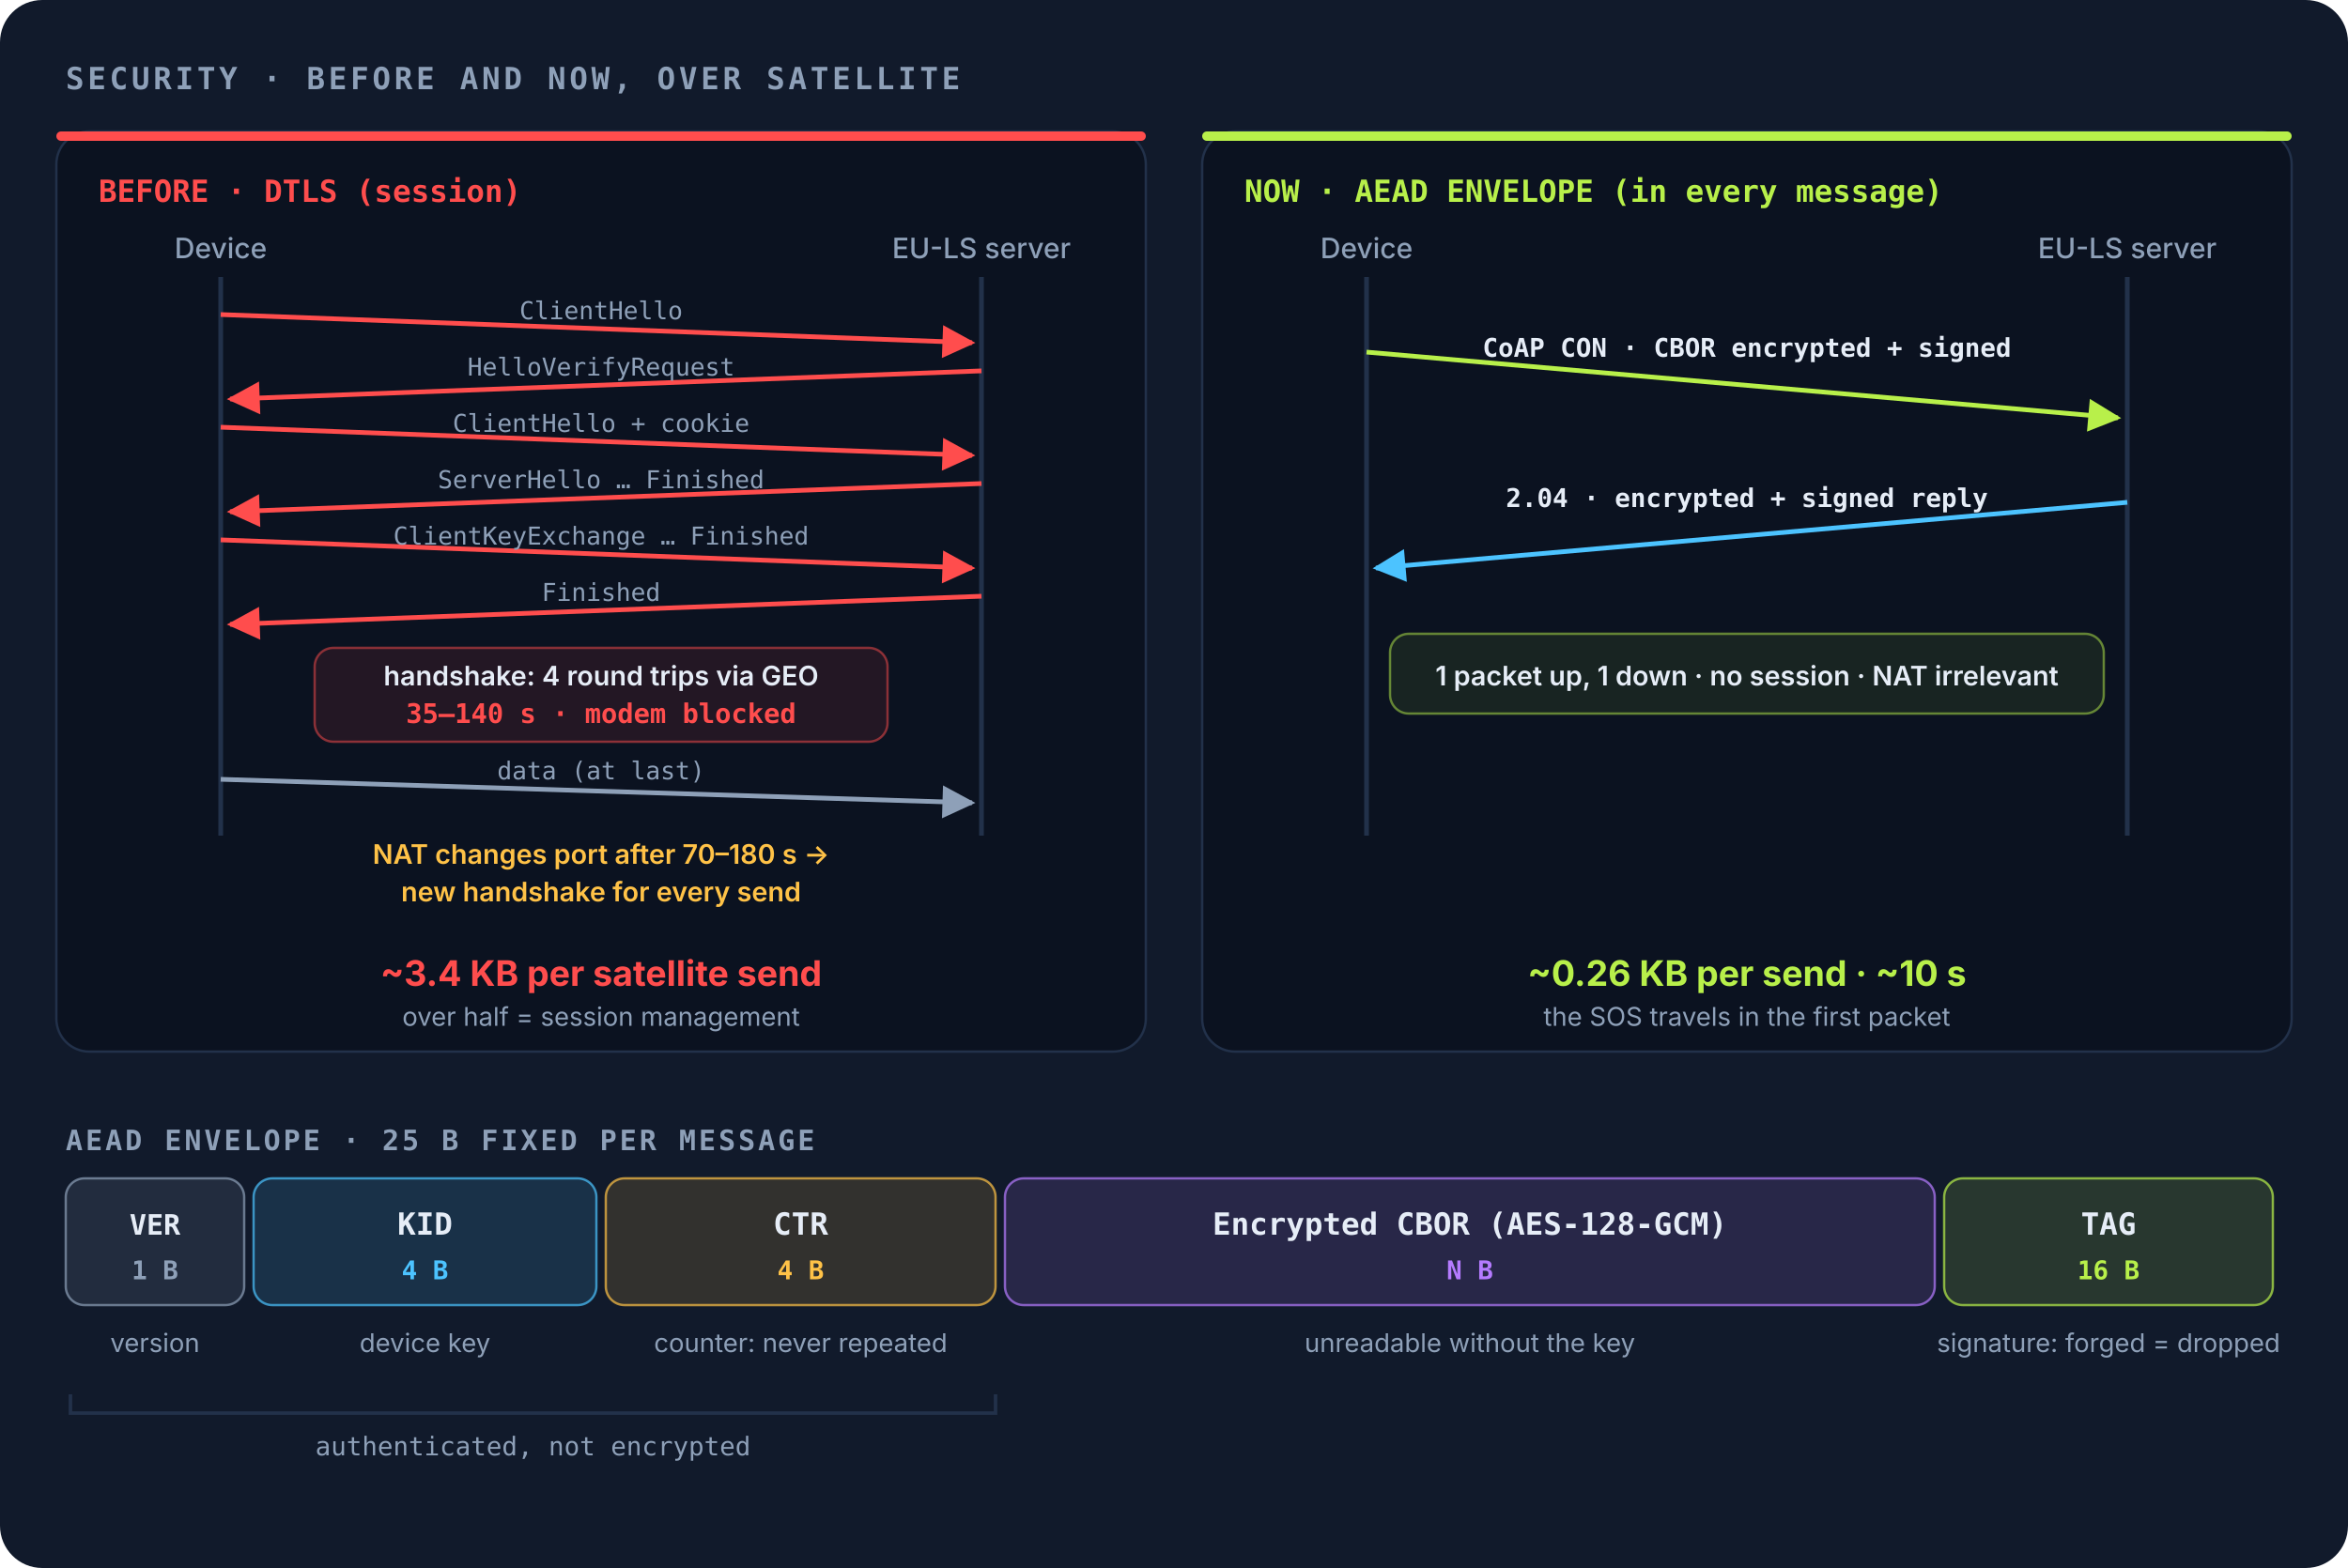
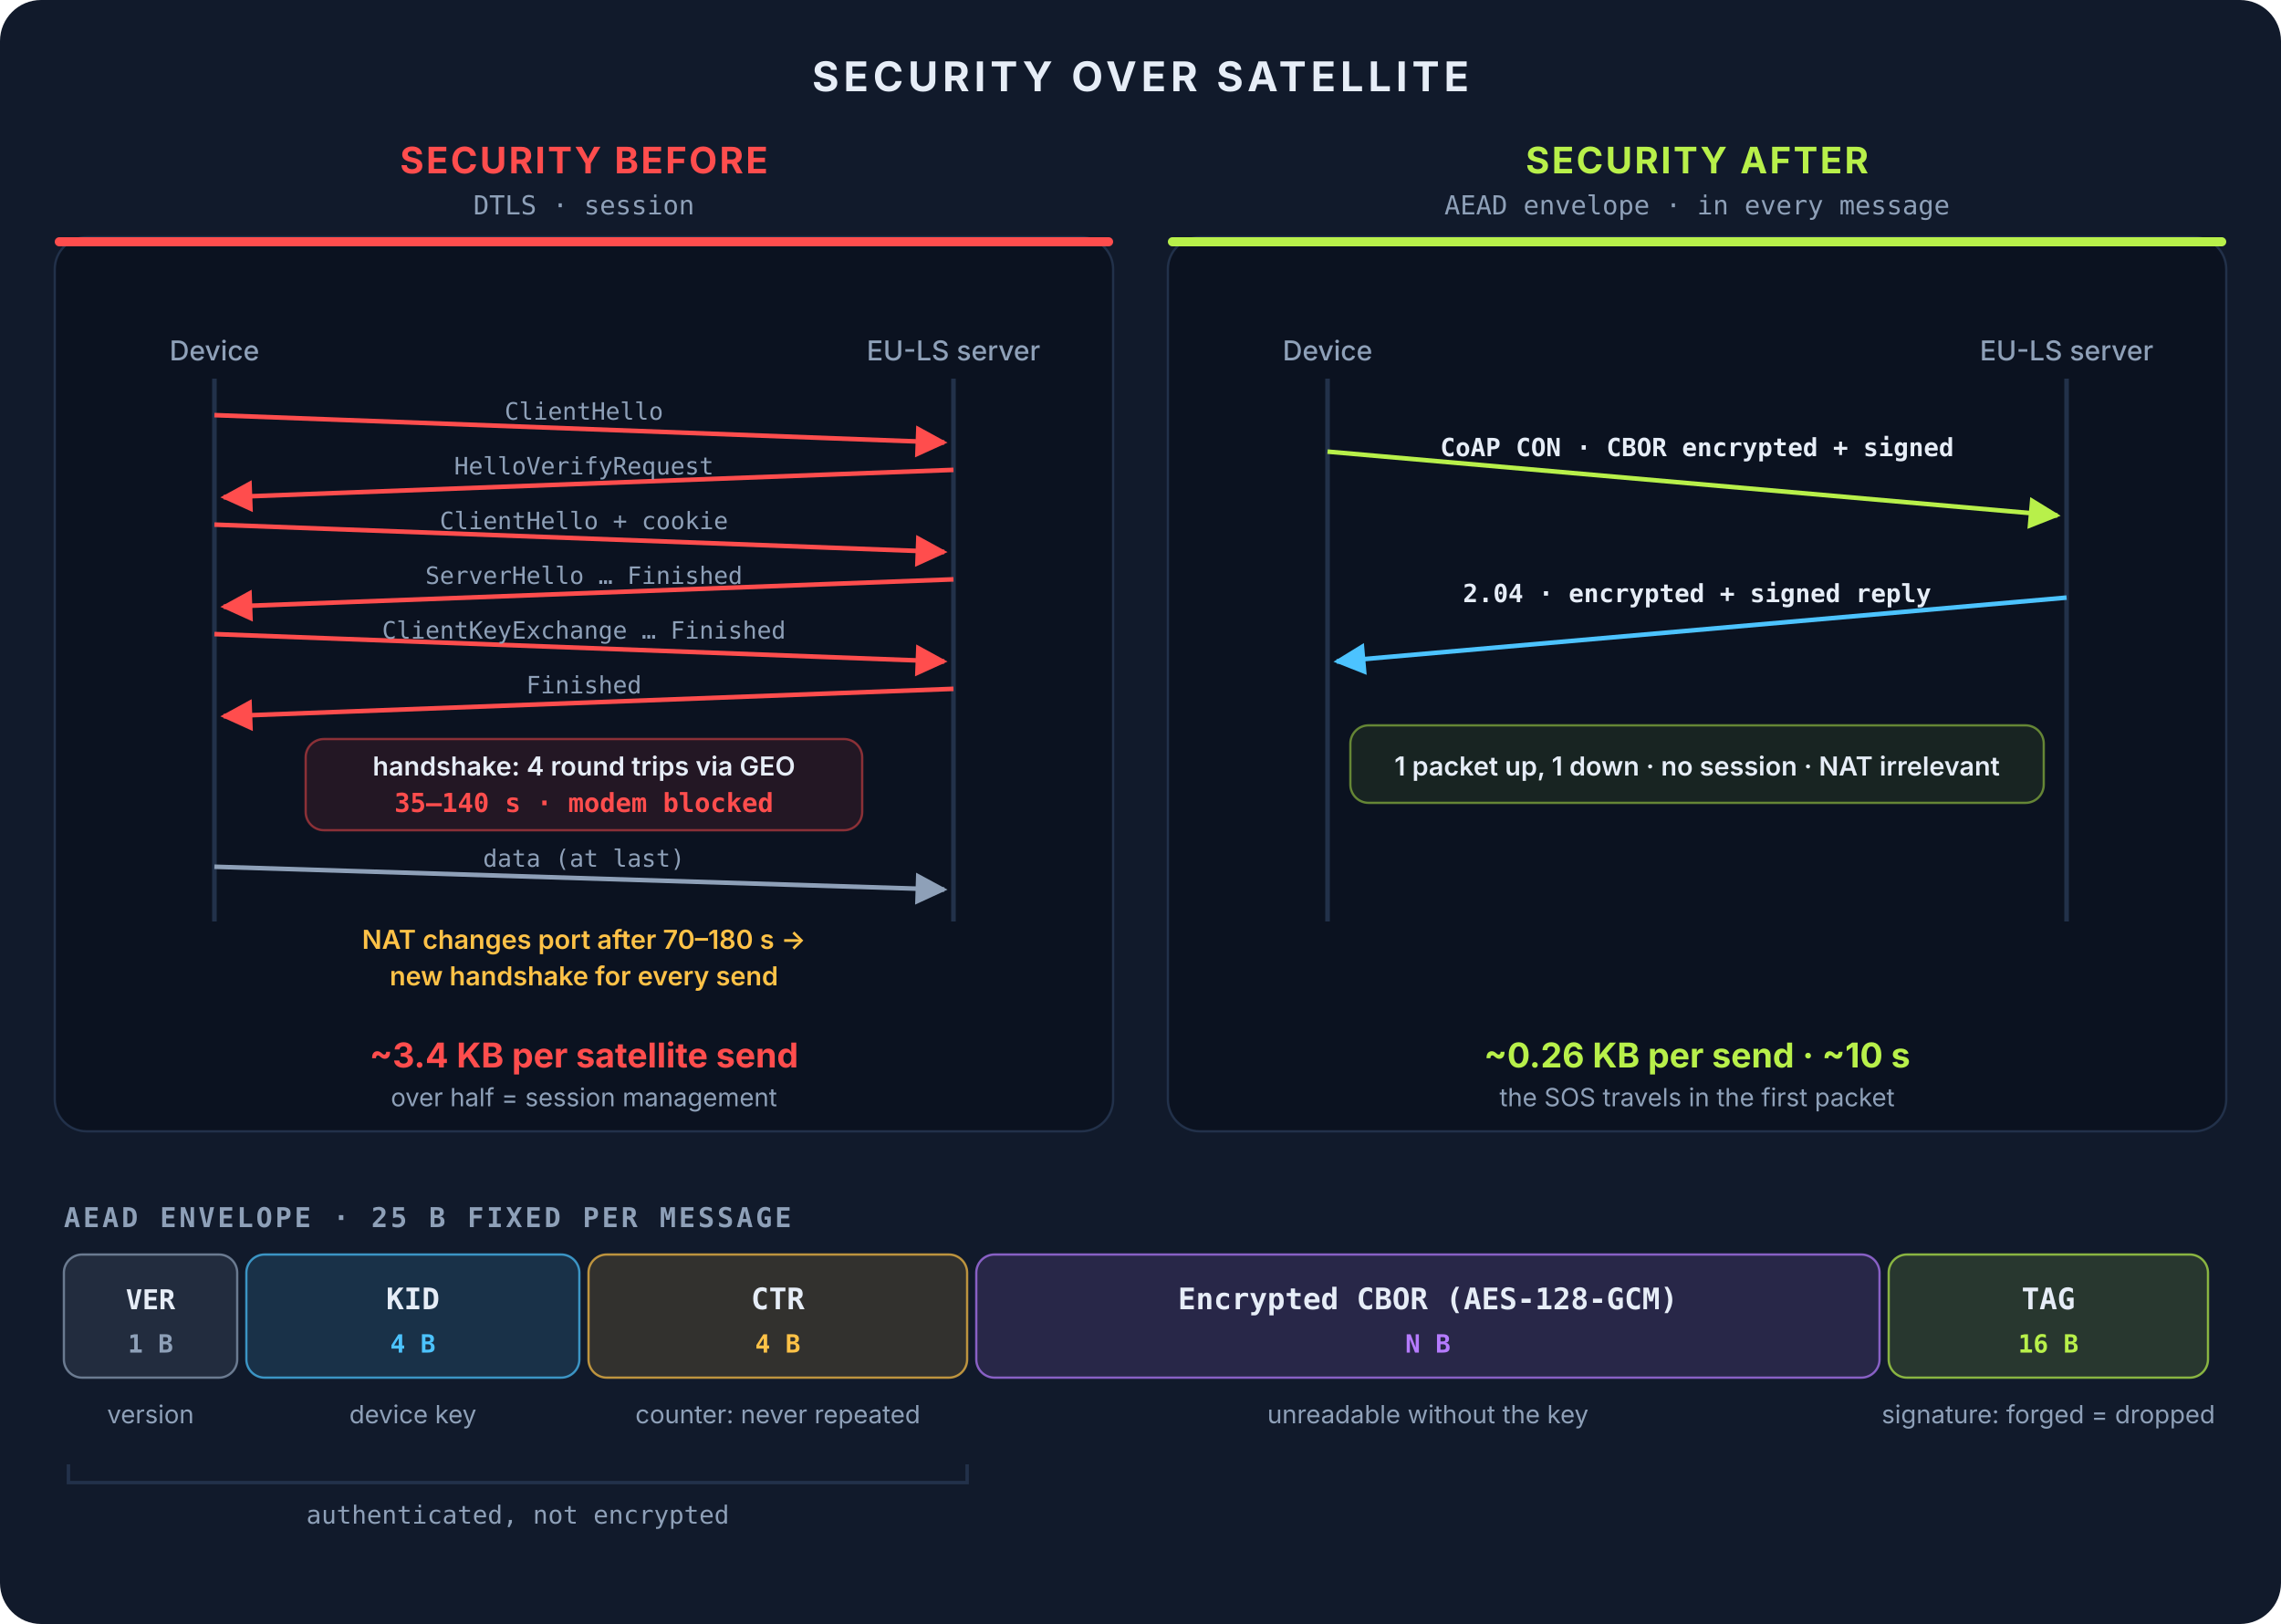
- <svg xmlns="http://www.w3.org/2000/svg" viewBox="0 0 1000 668" width="1000" height="668" role="img" aria-labelledby="t">
+ <svg xmlns="http://www.w3.org/2000/svg" viewBox="0 0 1000 712" width="1000" height="712" role="img" aria-labelledby="t">
  <defs>
    <marker id="a-FF4D4D" viewBox="0 0 10 10" refX="9" refY="5" markerWidth="7" markerHeight="7" orient="auto-start-reverse">
      <path d="M0,0 L10,5 L0,10 z" fill="#FF4D4D" />
    </marker>
    <marker id="a-B8F04A" viewBox="0 0 10 10" refX="9" refY="5" markerWidth="7" markerHeight="7" orient="auto-start-reverse">
      <path d="M0,0 L10,5 L0,10 z" fill="#B8F04A" />
    </marker>
    <marker id="a-8EA0B8" viewBox="0 0 10 10" refX="9" refY="5" markerWidth="7" markerHeight="7" orient="auto-start-reverse">
      <path d="M0,0 L10,5 L0,10 z" fill="#8EA0B8" />
    </marker>
    <marker id="a-4CC3FF" viewBox="0 0 10 10" refX="9" refY="5" markerWidth="7" markerHeight="7" orient="auto-start-reverse">
      <path d="M0,0 L10,5 L0,10 z" fill="#4CC3FF" />
    </marker>
  </defs>
-   <rect width="1000" height="668" rx="18" fill="#111A2B" />
-   <text x="28" y="38" font-family="JetBrains Mono,ui-monospace,monospace" font-size="13" font-weight="600" fill="#8EA0B8" text-anchor="start" letter-spacing="1.5">SECURITY · BEFORE AND NOW, OVER SATELLITE</text>
-   <rect x="24" y="56" width="464" height="392" rx="14" fill="#0B1220" stroke="#22314A" />
-   <rect x="24" y="56" width="464" height="4" rx="2" fill="#FF4D4D" />
-   <text x="42" y="86" font-family="JetBrains Mono,ui-monospace,monospace" font-size="13" font-weight="600" fill="#FF4D4D" text-anchor="start">BEFORE · DTLS (session)</text>
-   <text x="94" y="110" font-family="Inter,system-ui,sans-serif" font-size="12" font-weight="500" fill="#8EA0B8" text-anchor="middle">Device</text>
-   <line x1="94" y1="118" x2="94" y2="356" stroke="#22314A" stroke-width="2" />
-   <text x="418" y="110" font-family="Inter,system-ui,sans-serif" font-size="12" font-weight="500" fill="#8EA0B8" text-anchor="middle">EU-LS server</text>
-   <line x1="418" y1="118" x2="418" y2="356" stroke="#22314A" stroke-width="2" />
-   <rect x="512" y="56" width="464" height="392" rx="14" fill="#0B1220" stroke="#22314A" />
-   <rect x="512" y="56" width="464" height="4" rx="2" fill="#B8F04A" />
-   <text x="530" y="86" font-family="JetBrains Mono,ui-monospace,monospace" font-size="13" font-weight="600" fill="#B8F04A" text-anchor="start">NOW · AEAD ENVELOPE (in every message)</text>
-   <text x="582" y="110" font-family="Inter,system-ui,sans-serif" font-size="12" font-weight="500" fill="#8EA0B8" text-anchor="middle">Device</text>
-   <line x1="582" y1="118" x2="582" y2="356" stroke="#22314A" stroke-width="2" />
-   <text x="906" y="110" font-family="Inter,system-ui,sans-serif" font-size="12" font-weight="500" fill="#8EA0B8" text-anchor="middle">EU-LS server</text>
-   <line x1="906" y1="118" x2="906" y2="356" stroke="#22314A" stroke-width="2" />
-   <line x1="94" y1="134" x2="414" y2="146" stroke="#FF4D4D" stroke-width="2" marker-end="url(#a-FF4D4D)" />
-   <text x="256.0" y="136" font-family="JetBrains Mono,ui-monospace,monospace" font-size="10.5" font-weight="400" fill="#8EA0B8" text-anchor="middle">ClientHello</text>
-   <line x1="418" y1="158" x2="98" y2="170" stroke="#FF4D4D" stroke-width="2" marker-end="url(#a-FF4D4D)" />
-   <text x="256.0" y="160" font-family="JetBrains Mono,ui-monospace,monospace" font-size="10.5" font-weight="400" fill="#8EA0B8" text-anchor="middle">HelloVerifyRequest</text>
-   <line x1="94" y1="182" x2="414" y2="194" stroke="#FF4D4D" stroke-width="2" marker-end="url(#a-FF4D4D)" />
-   <text x="256.0" y="184" font-family="JetBrains Mono,ui-monospace,monospace" font-size="10.5" font-weight="400" fill="#8EA0B8" text-anchor="middle">ClientHello + cookie</text>
-   <line x1="418" y1="206" x2="98" y2="218" stroke="#FF4D4D" stroke-width="2" marker-end="url(#a-FF4D4D)" />
-   <text x="256.0" y="208" font-family="JetBrains Mono,ui-monospace,monospace" font-size="10.5" font-weight="400" fill="#8EA0B8" text-anchor="middle">ServerHello … Finished</text>
-   <line x1="94" y1="230" x2="414" y2="242" stroke="#FF4D4D" stroke-width="2" marker-end="url(#a-FF4D4D)" />
-   <text x="256.0" y="232" font-family="JetBrains Mono,ui-monospace,monospace" font-size="10.5" font-weight="400" fill="#8EA0B8" text-anchor="middle">ClientKeyExchange … Finished</text>
-   <line x1="418" y1="254" x2="98" y2="266" stroke="#FF4D4D" stroke-width="2" marker-end="url(#a-FF4D4D)" />
-   <text x="256.0" y="256" font-family="JetBrains Mono,ui-monospace,monospace" font-size="10.5" font-weight="400" fill="#8EA0B8" text-anchor="middle">Finished</text>
-   <rect x="134" y="276" width="244" height="40" rx="8" fill="#FF4D4D" fill-opacity=".10" stroke="#FF4D4D" stroke-opacity=".5" />
-   <text x="256.0" y="292" font-family="Inter,system-ui,sans-serif" font-size="11.5" font-weight="600" fill="#E6EDF7" text-anchor="middle">handshake: 4 round trips via GEO</text>
-   <text x="256.0" y="308" font-family="JetBrains Mono,ui-monospace,monospace" font-size="11.5" font-weight="600" fill="#FF4D4D" text-anchor="middle">35–140 s · modem blocked</text>
-   <line x1="94" y1="332" x2="414" y2="342" stroke="#8EA0B8" stroke-width="2" marker-end="url(#a-8EA0B8)" />
-   <text x="256.0" y="332" font-family="JetBrains Mono,ui-monospace,monospace" font-size="10.5" font-weight="400" fill="#8EA0B8" text-anchor="middle">data (at last)</text>
-   <text x="256" y="368" font-family="Inter,system-ui,sans-serif" font-size="11.5" font-weight="600" fill="#FFC247" text-anchor="middle">NAT changes port after 70–180 s →</text>
-   <text x="256" y="384" font-family="Inter,system-ui,sans-serif" font-size="11.5" font-weight="600" fill="#FFC247" text-anchor="middle">new handshake for every send</text>
-   <text x="256" y="420" font-family="Space Grotesk,Inter,sans-serif" font-size="15" font-weight="700" fill="#FF4D4D" text-anchor="middle">~3.4 KB per satellite send</text>
-   <text x="256" y="437" font-family="Inter,system-ui,sans-serif" font-size="11" font-weight="400" fill="#8EA0B8" text-anchor="middle">over half = session management</text>
-   <line x1="582" y1="150" x2="902" y2="178" stroke="#B8F04A" stroke-width="2" marker-end="url(#a-B8F04A)" />
-   <text x="744.0" y="152" font-family="JetBrains Mono,ui-monospace,monospace" font-size="11" font-weight="600" fill="#E6EDF7" text-anchor="middle">CoAP CON · CBOR encrypted + signed</text>
-   <line x1="906" y1="214" x2="586" y2="242" stroke="#4CC3FF" stroke-width="2" marker-end="url(#a-4CC3FF)" />
-   <text x="744.0" y="216" font-family="JetBrains Mono,ui-monospace,monospace" font-size="11" font-weight="600" fill="#E6EDF7" text-anchor="middle">2.04 · encrypted + signed reply</text>
-   <rect x="592" y="270" width="304" height="34" rx="8" fill="#B8F04A" fill-opacity=".08" stroke="#B8F04A" stroke-opacity=".5" />
-   <text x="744.0" y="292" font-family="Inter,system-ui,sans-serif" font-size="11.5" font-weight="600" fill="#E6EDF7" text-anchor="middle">1 packet up, 1 down · no session · NAT irrelevant</text>
-   <text x="744" y="420" font-family="Space Grotesk,Inter,sans-serif" font-size="15" font-weight="700" fill="#B8F04A" text-anchor="middle">~0.26 KB per send · ~10 s</text>
-   <text x="744" y="437" font-family="Inter,system-ui,sans-serif" font-size="11" font-weight="400" fill="#8EA0B8" text-anchor="middle">the SOS travels in the first packet</text>
-   <text x="28" y="490" font-family="JetBrains Mono,ui-monospace,monospace" font-size="12" font-weight="600" fill="#8EA0B8" text-anchor="start" letter-spacing="1.2">AEAD ENVELOPE · 25 B FIXED PER MESSAGE</text>
-   <rect x="28" y="502" width="76" height="54" rx="8" fill="#8EA0B8" fill-opacity=".14" stroke="#8EA0B8" stroke-opacity=".7" />
-   <text x="66.0" y="526" font-family="JetBrains Mono,ui-monospace,monospace" font-size="12" font-weight="700" fill="#E6EDF7" text-anchor="middle">VER</text>
-   <text x="66.0" y="545" font-family="JetBrains Mono,ui-monospace,monospace" font-size="11" font-weight="600" fill="#8EA0B8" text-anchor="middle">1 B</text>
-   <text x="66.0" y="576" font-family="Inter,system-ui,sans-serif" font-size="11" font-weight="400" fill="#8EA0B8" text-anchor="middle">version</text>
-   <rect x="108" y="502" width="146" height="54" rx="8" fill="#4CC3FF" fill-opacity=".14" stroke="#4CC3FF" stroke-opacity=".7" />
-   <text x="181.0" y="526" font-family="JetBrains Mono,ui-monospace,monospace" font-size="13" font-weight="700" fill="#E6EDF7" text-anchor="middle">KID</text>
-   <text x="181.0" y="545" font-family="JetBrains Mono,ui-monospace,monospace" font-size="11" font-weight="600" fill="#4CC3FF" text-anchor="middle">4 B</text>
-   <text x="181.0" y="576" font-family="Inter,system-ui,sans-serif" font-size="11" font-weight="400" fill="#8EA0B8" text-anchor="middle">device key</text>
-   <rect x="258" y="502" width="166" height="54" rx="8" fill="#FFC247" fill-opacity=".14" stroke="#FFC247" stroke-opacity=".7" />
-   <text x="341.0" y="526" font-family="JetBrains Mono,ui-monospace,monospace" font-size="13" font-weight="700" fill="#E6EDF7" text-anchor="middle">CTR</text>
-   <text x="341.0" y="545" font-family="JetBrains Mono,ui-monospace,monospace" font-size="11" font-weight="600" fill="#FFC247" text-anchor="middle">4 B</text>
-   <text x="341.0" y="576" font-family="Inter,system-ui,sans-serif" font-size="11" font-weight="400" fill="#8EA0B8" text-anchor="middle">counter: never repeated</text>
-   <rect x="428" y="502" width="396" height="54" rx="8" fill="#B57BFF" fill-opacity=".14" stroke="#B57BFF" stroke-opacity=".7" />
-   <text x="626.0" y="526" font-family="JetBrains Mono,ui-monospace,monospace" font-size="13" font-weight="700" fill="#E6EDF7" text-anchor="middle">Encrypted CBOR (AES-128-GCM)</text>
-   <text x="626.0" y="545" font-family="JetBrains Mono,ui-monospace,monospace" font-size="11" font-weight="600" fill="#B57BFF" text-anchor="middle">N B</text>
-   <text x="626.0" y="576" font-family="Inter,system-ui,sans-serif" font-size="11" font-weight="400" fill="#8EA0B8" text-anchor="middle">unreadable without the key</text>
-   <rect x="828" y="502" width="140" height="54" rx="8" fill="#B8F04A" fill-opacity=".14" stroke="#B8F04A" stroke-opacity=".7" />
-   <text x="898.0" y="526" font-family="JetBrains Mono,ui-monospace,monospace" font-size="13" font-weight="700" fill="#E6EDF7" text-anchor="middle">TAG</text>
-   <text x="898.0" y="545" font-family="JetBrains Mono,ui-monospace,monospace" font-size="11" font-weight="600" fill="#B8F04A" text-anchor="middle">16 B</text>
-   <text x="898.0" y="576" font-family="Inter,system-ui,sans-serif" font-size="11" font-weight="400" fill="#8EA0B8" text-anchor="middle">signature: forged = dropped</text>
-   <path d="M30 594 v8 h394 v-8" fill="none" stroke="#22314A" stroke-width="1.5" />
-   <text x="227" y="620" font-family="JetBrains Mono,ui-monospace,monospace" font-size="11" font-weight="400" fill="#8EA0B8" text-anchor="middle">authenticated, not encrypted</text>
+   <rect width="1000" height="712" rx="18" fill="#111A2B" />
+   <text x="500.0" y="40" font-family="Space Grotesk,Inter,sans-serif" font-size="18" font-weight="700" fill="#E6EDF7" text-anchor="middle" letter-spacing="2">SECURITY OVER SATELLITE</text>
+   <text x="256" y="76" font-family="Space Grotesk,Inter,sans-serif" font-size="16" font-weight="700" fill="#FF4D4D" text-anchor="middle" letter-spacing="1">SECURITY BEFORE</text>
+   <text x="256" y="94" font-family="JetBrains Mono,ui-monospace,monospace" font-size="11.5" font-weight="500" fill="#8EA0B8" text-anchor="middle">DTLS · session</text>
+   <text x="744" y="76" font-family="Space Grotesk,Inter,sans-serif" font-size="16" font-weight="700" fill="#B8F04A" text-anchor="middle" letter-spacing="1">SECURITY AFTER</text>
+   <text x="744" y="94" font-family="JetBrains Mono,ui-monospace,monospace" font-size="11.5" font-weight="500" fill="#8EA0B8" text-anchor="middle">AEAD envelope · in every message</text>
+   <g transform="translate(0,48)">
+     <rect x="24" y="56" width="464" height="392" rx="14" fill="#0B1220" stroke="#22314A" />
+     <rect x="24" y="56" width="464" height="4" rx="2" fill="#FF4D4D" />
+     <text x="94" y="110" font-family="Inter,system-ui,sans-serif" font-size="12" font-weight="500" fill="#8EA0B8" text-anchor="middle">Device</text>
+     <line x1="94" y1="118" x2="94" y2="356" stroke="#22314A" stroke-width="2" />
+     <text x="418" y="110" font-family="Inter,system-ui,sans-serif" font-size="12" font-weight="500" fill="#8EA0B8" text-anchor="middle">EU-LS server</text>
+     <line x1="418" y1="118" x2="418" y2="356" stroke="#22314A" stroke-width="2" />
+     <rect x="512" y="56" width="464" height="392" rx="14" fill="#0B1220" stroke="#22314A" />
+     <rect x="512" y="56" width="464" height="4" rx="2" fill="#B8F04A" />
+     <text x="582" y="110" font-family="Inter,system-ui,sans-serif" font-size="12" font-weight="500" fill="#8EA0B8" text-anchor="middle">Device</text>
+     <line x1="582" y1="118" x2="582" y2="356" stroke="#22314A" stroke-width="2" />
+     <text x="906" y="110" font-family="Inter,system-ui,sans-serif" font-size="12" font-weight="500" fill="#8EA0B8" text-anchor="middle">EU-LS server</text>
+     <line x1="906" y1="118" x2="906" y2="356" stroke="#22314A" stroke-width="2" />
+     <line x1="94" y1="134" x2="414" y2="146" stroke="#FF4D4D" stroke-width="2" marker-end="url(#a-FF4D4D)" />
+     <text x="256.0" y="136" font-family="JetBrains Mono,ui-monospace,monospace" font-size="10.5" font-weight="400" fill="#8EA0B8" text-anchor="middle">ClientHello</text>
+     <line x1="418" y1="158" x2="98" y2="170" stroke="#FF4D4D" stroke-width="2" marker-end="url(#a-FF4D4D)" />
+     <text x="256.0" y="160" font-family="JetBrains Mono,ui-monospace,monospace" font-size="10.5" font-weight="400" fill="#8EA0B8" text-anchor="middle">HelloVerifyRequest</text>
+     <line x1="94" y1="182" x2="414" y2="194" stroke="#FF4D4D" stroke-width="2" marker-end="url(#a-FF4D4D)" />
+     <text x="256.0" y="184" font-family="JetBrains Mono,ui-monospace,monospace" font-size="10.5" font-weight="400" fill="#8EA0B8" text-anchor="middle">ClientHello + cookie</text>
+     <line x1="418" y1="206" x2="98" y2="218" stroke="#FF4D4D" stroke-width="2" marker-end="url(#a-FF4D4D)" />
+     <text x="256.0" y="208" font-family="JetBrains Mono,ui-monospace,monospace" font-size="10.5" font-weight="400" fill="#8EA0B8" text-anchor="middle">ServerHello … Finished</text>
+     <line x1="94" y1="230" x2="414" y2="242" stroke="#FF4D4D" stroke-width="2" marker-end="url(#a-FF4D4D)" />
+     <text x="256.0" y="232" font-family="JetBrains Mono,ui-monospace,monospace" font-size="10.5" font-weight="400" fill="#8EA0B8" text-anchor="middle">ClientKeyExchange … Finished</text>
+     <line x1="418" y1="254" x2="98" y2="266" stroke="#FF4D4D" stroke-width="2" marker-end="url(#a-FF4D4D)" />
+     <text x="256.0" y="256" font-family="JetBrains Mono,ui-monospace,monospace" font-size="10.5" font-weight="400" fill="#8EA0B8" text-anchor="middle">Finished</text>
+     <rect x="134" y="276" width="244" height="40" rx="8" fill="#FF4D4D" fill-opacity=".10" stroke="#FF4D4D" stroke-opacity=".5" />
+     <text x="256.0" y="292" font-family="Inter,system-ui,sans-serif" font-size="11.5" font-weight="600" fill="#E6EDF7" text-anchor="middle">handshake: 4 round trips via GEO</text>
+     <text x="256.0" y="308" font-family="JetBrains Mono,ui-monospace,monospace" font-size="11.5" font-weight="600" fill="#FF4D4D" text-anchor="middle">35–140 s · modem blocked</text>
+     <line x1="94" y1="332" x2="414" y2="342" stroke="#8EA0B8" stroke-width="2" marker-end="url(#a-8EA0B8)" />
+     <text x="256.0" y="332" font-family="JetBrains Mono,ui-monospace,monospace" font-size="10.5" font-weight="400" fill="#8EA0B8" text-anchor="middle">data (at last)</text>
+     <text x="256" y="368" font-family="Inter,system-ui,sans-serif" font-size="11.5" font-weight="600" fill="#FFC247" text-anchor="middle">NAT changes port after 70–180 s →</text>
+     <text x="256" y="384" font-family="Inter,system-ui,sans-serif" font-size="11.5" font-weight="600" fill="#FFC247" text-anchor="middle">new handshake for every send</text>
+     <text x="256" y="420" font-family="Space Grotesk,Inter,sans-serif" font-size="15" font-weight="700" fill="#FF4D4D" text-anchor="middle">~3.4 KB per satellite send</text>
+     <text x="256" y="437" font-family="Inter,system-ui,sans-serif" font-size="11" font-weight="400" fill="#8EA0B8" text-anchor="middle">over half = session management</text>
+     <line x1="582" y1="150" x2="902" y2="178" stroke="#B8F04A" stroke-width="2" marker-end="url(#a-B8F04A)" />
+     <text x="744.0" y="152" font-family="JetBrains Mono,ui-monospace,monospace" font-size="11" font-weight="600" fill="#E6EDF7" text-anchor="middle">CoAP CON · CBOR encrypted + signed</text>
+     <line x1="906" y1="214" x2="586" y2="242" stroke="#4CC3FF" stroke-width="2" marker-end="url(#a-4CC3FF)" />
+     <text x="744.0" y="216" font-family="JetBrains Mono,ui-monospace,monospace" font-size="11" font-weight="600" fill="#E6EDF7" text-anchor="middle">2.04 · encrypted + signed reply</text>
+     <rect x="592" y="270" width="304" height="34" rx="8" fill="#B8F04A" fill-opacity=".08" stroke="#B8F04A" stroke-opacity=".5" />
+     <text x="744.0" y="292" font-family="Inter,system-ui,sans-serif" font-size="11.5" font-weight="600" fill="#E6EDF7" text-anchor="middle">1 packet up, 1 down · no session · NAT irrelevant</text>
+     <text x="744" y="420" font-family="Space Grotesk,Inter,sans-serif" font-size="15" font-weight="700" fill="#B8F04A" text-anchor="middle">~0.26 KB per send · ~10 s</text>
+     <text x="744" y="437" font-family="Inter,system-ui,sans-serif" font-size="11" font-weight="400" fill="#8EA0B8" text-anchor="middle">the SOS travels in the first packet</text>
+     <text x="28" y="490" font-family="JetBrains Mono,ui-monospace,monospace" font-size="12" font-weight="600" fill="#8EA0B8" text-anchor="start" letter-spacing="1.2">AEAD ENVELOPE · 25 B FIXED PER MESSAGE</text>
+     <rect x="28" y="502" width="76" height="54" rx="8" fill="#8EA0B8" fill-opacity=".14" stroke="#8EA0B8" stroke-opacity=".7" />
+     <text x="66.0" y="526" font-family="JetBrains Mono,ui-monospace,monospace" font-size="12" font-weight="700" fill="#E6EDF7" text-anchor="middle">VER</text>
+     <text x="66.0" y="545" font-family="JetBrains Mono,ui-monospace,monospace" font-size="11" font-weight="600" fill="#8EA0B8" text-anchor="middle">1 B</text>
+     <text x="66.0" y="576" font-family="Inter,system-ui,sans-serif" font-size="11" font-weight="400" fill="#8EA0B8" text-anchor="middle">version</text>
+     <rect x="108" y="502" width="146" height="54" rx="8" fill="#4CC3FF" fill-opacity=".14" stroke="#4CC3FF" stroke-opacity=".7" />
+     <text x="181.0" y="526" font-family="JetBrains Mono,ui-monospace,monospace" font-size="13" font-weight="700" fill="#E6EDF7" text-anchor="middle">KID</text>
+     <text x="181.0" y="545" font-family="JetBrains Mono,ui-monospace,monospace" font-size="11" font-weight="600" fill="#4CC3FF" text-anchor="middle">4 B</text>
+     <text x="181.0" y="576" font-family="Inter,system-ui,sans-serif" font-size="11" font-weight="400" fill="#8EA0B8" text-anchor="middle">device key</text>
+     <rect x="258" y="502" width="166" height="54" rx="8" fill="#FFC247" fill-opacity=".14" stroke="#FFC247" stroke-opacity=".7" />
+     <text x="341.0" y="526" font-family="JetBrains Mono,ui-monospace,monospace" font-size="13" font-weight="700" fill="#E6EDF7" text-anchor="middle">CTR</text>
+     <text x="341.0" y="545" font-family="JetBrains Mono,ui-monospace,monospace" font-size="11" font-weight="600" fill="#FFC247" text-anchor="middle">4 B</text>
+     <text x="341.0" y="576" font-family="Inter,system-ui,sans-serif" font-size="11" font-weight="400" fill="#8EA0B8" text-anchor="middle">counter: never repeated</text>
+     <rect x="428" y="502" width="396" height="54" rx="8" fill="#B57BFF" fill-opacity=".14" stroke="#B57BFF" stroke-opacity=".7" />
+     <text x="626.0" y="526" font-family="JetBrains Mono,ui-monospace,monospace" font-size="13" font-weight="700" fill="#E6EDF7" text-anchor="middle">Encrypted CBOR (AES-128-GCM)</text>
+     <text x="626.0" y="545" font-family="JetBrains Mono,ui-monospace,monospace" font-size="11" font-weight="600" fill="#B57BFF" text-anchor="middle">N B</text>
+     <text x="626.0" y="576" font-family="Inter,system-ui,sans-serif" font-size="11" font-weight="400" fill="#8EA0B8" text-anchor="middle">unreadable without the key</text>
+     <rect x="828" y="502" width="140" height="54" rx="8" fill="#B8F04A" fill-opacity=".14" stroke="#B8F04A" stroke-opacity=".7" />
+     <text x="898.0" y="526" font-family="JetBrains Mono,ui-monospace,monospace" font-size="13" font-weight="700" fill="#E6EDF7" text-anchor="middle">TAG</text>
+     <text x="898.0" y="545" font-family="JetBrains Mono,ui-monospace,monospace" font-size="11" font-weight="600" fill="#B8F04A" text-anchor="middle">16 B</text>
+     <text x="898.0" y="576" font-family="Inter,system-ui,sans-serif" font-size="11" font-weight="400" fill="#8EA0B8" text-anchor="middle">signature: forged = dropped</text>
+     <path d="M30 594 v8 h394 v-8" fill="none" stroke="#22314A" stroke-width="1.5" />
+     <text x="227" y="620" font-family="JetBrains Mono,ui-monospace,monospace" font-size="11" font-weight="400" fill="#8EA0B8" text-anchor="middle">authenticated, not encrypted</text>
+   </g>
</svg>
